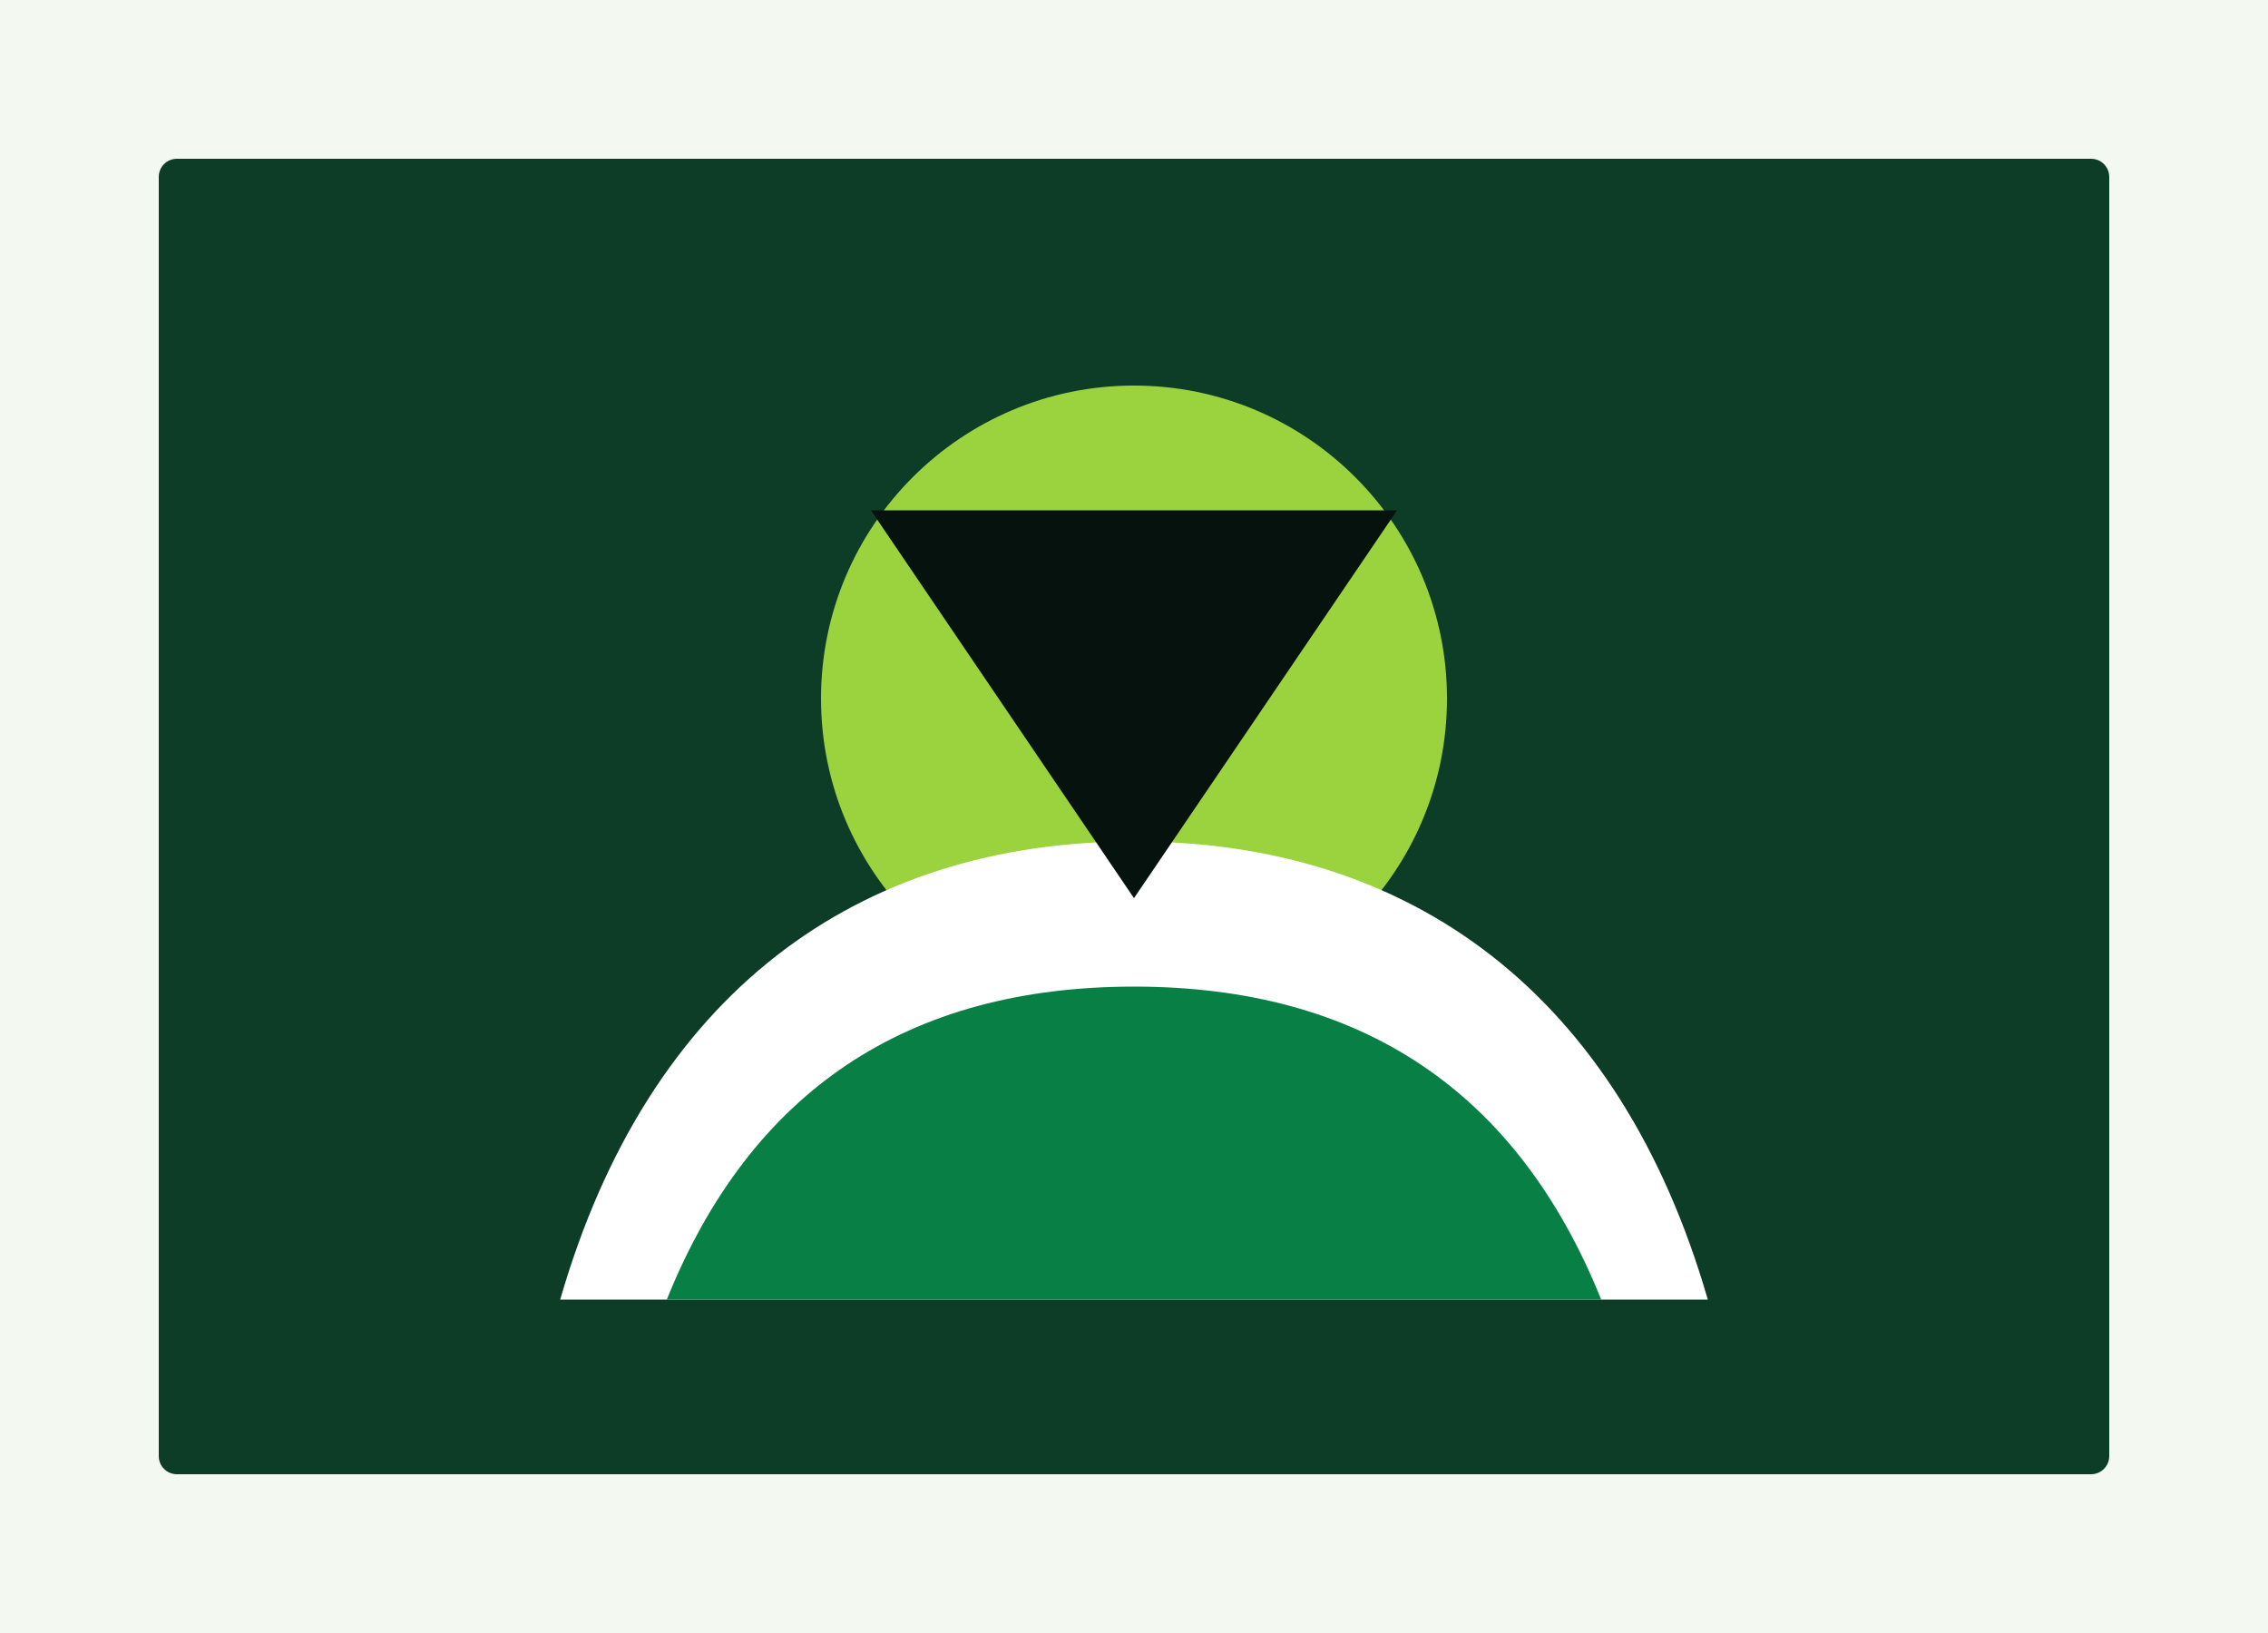
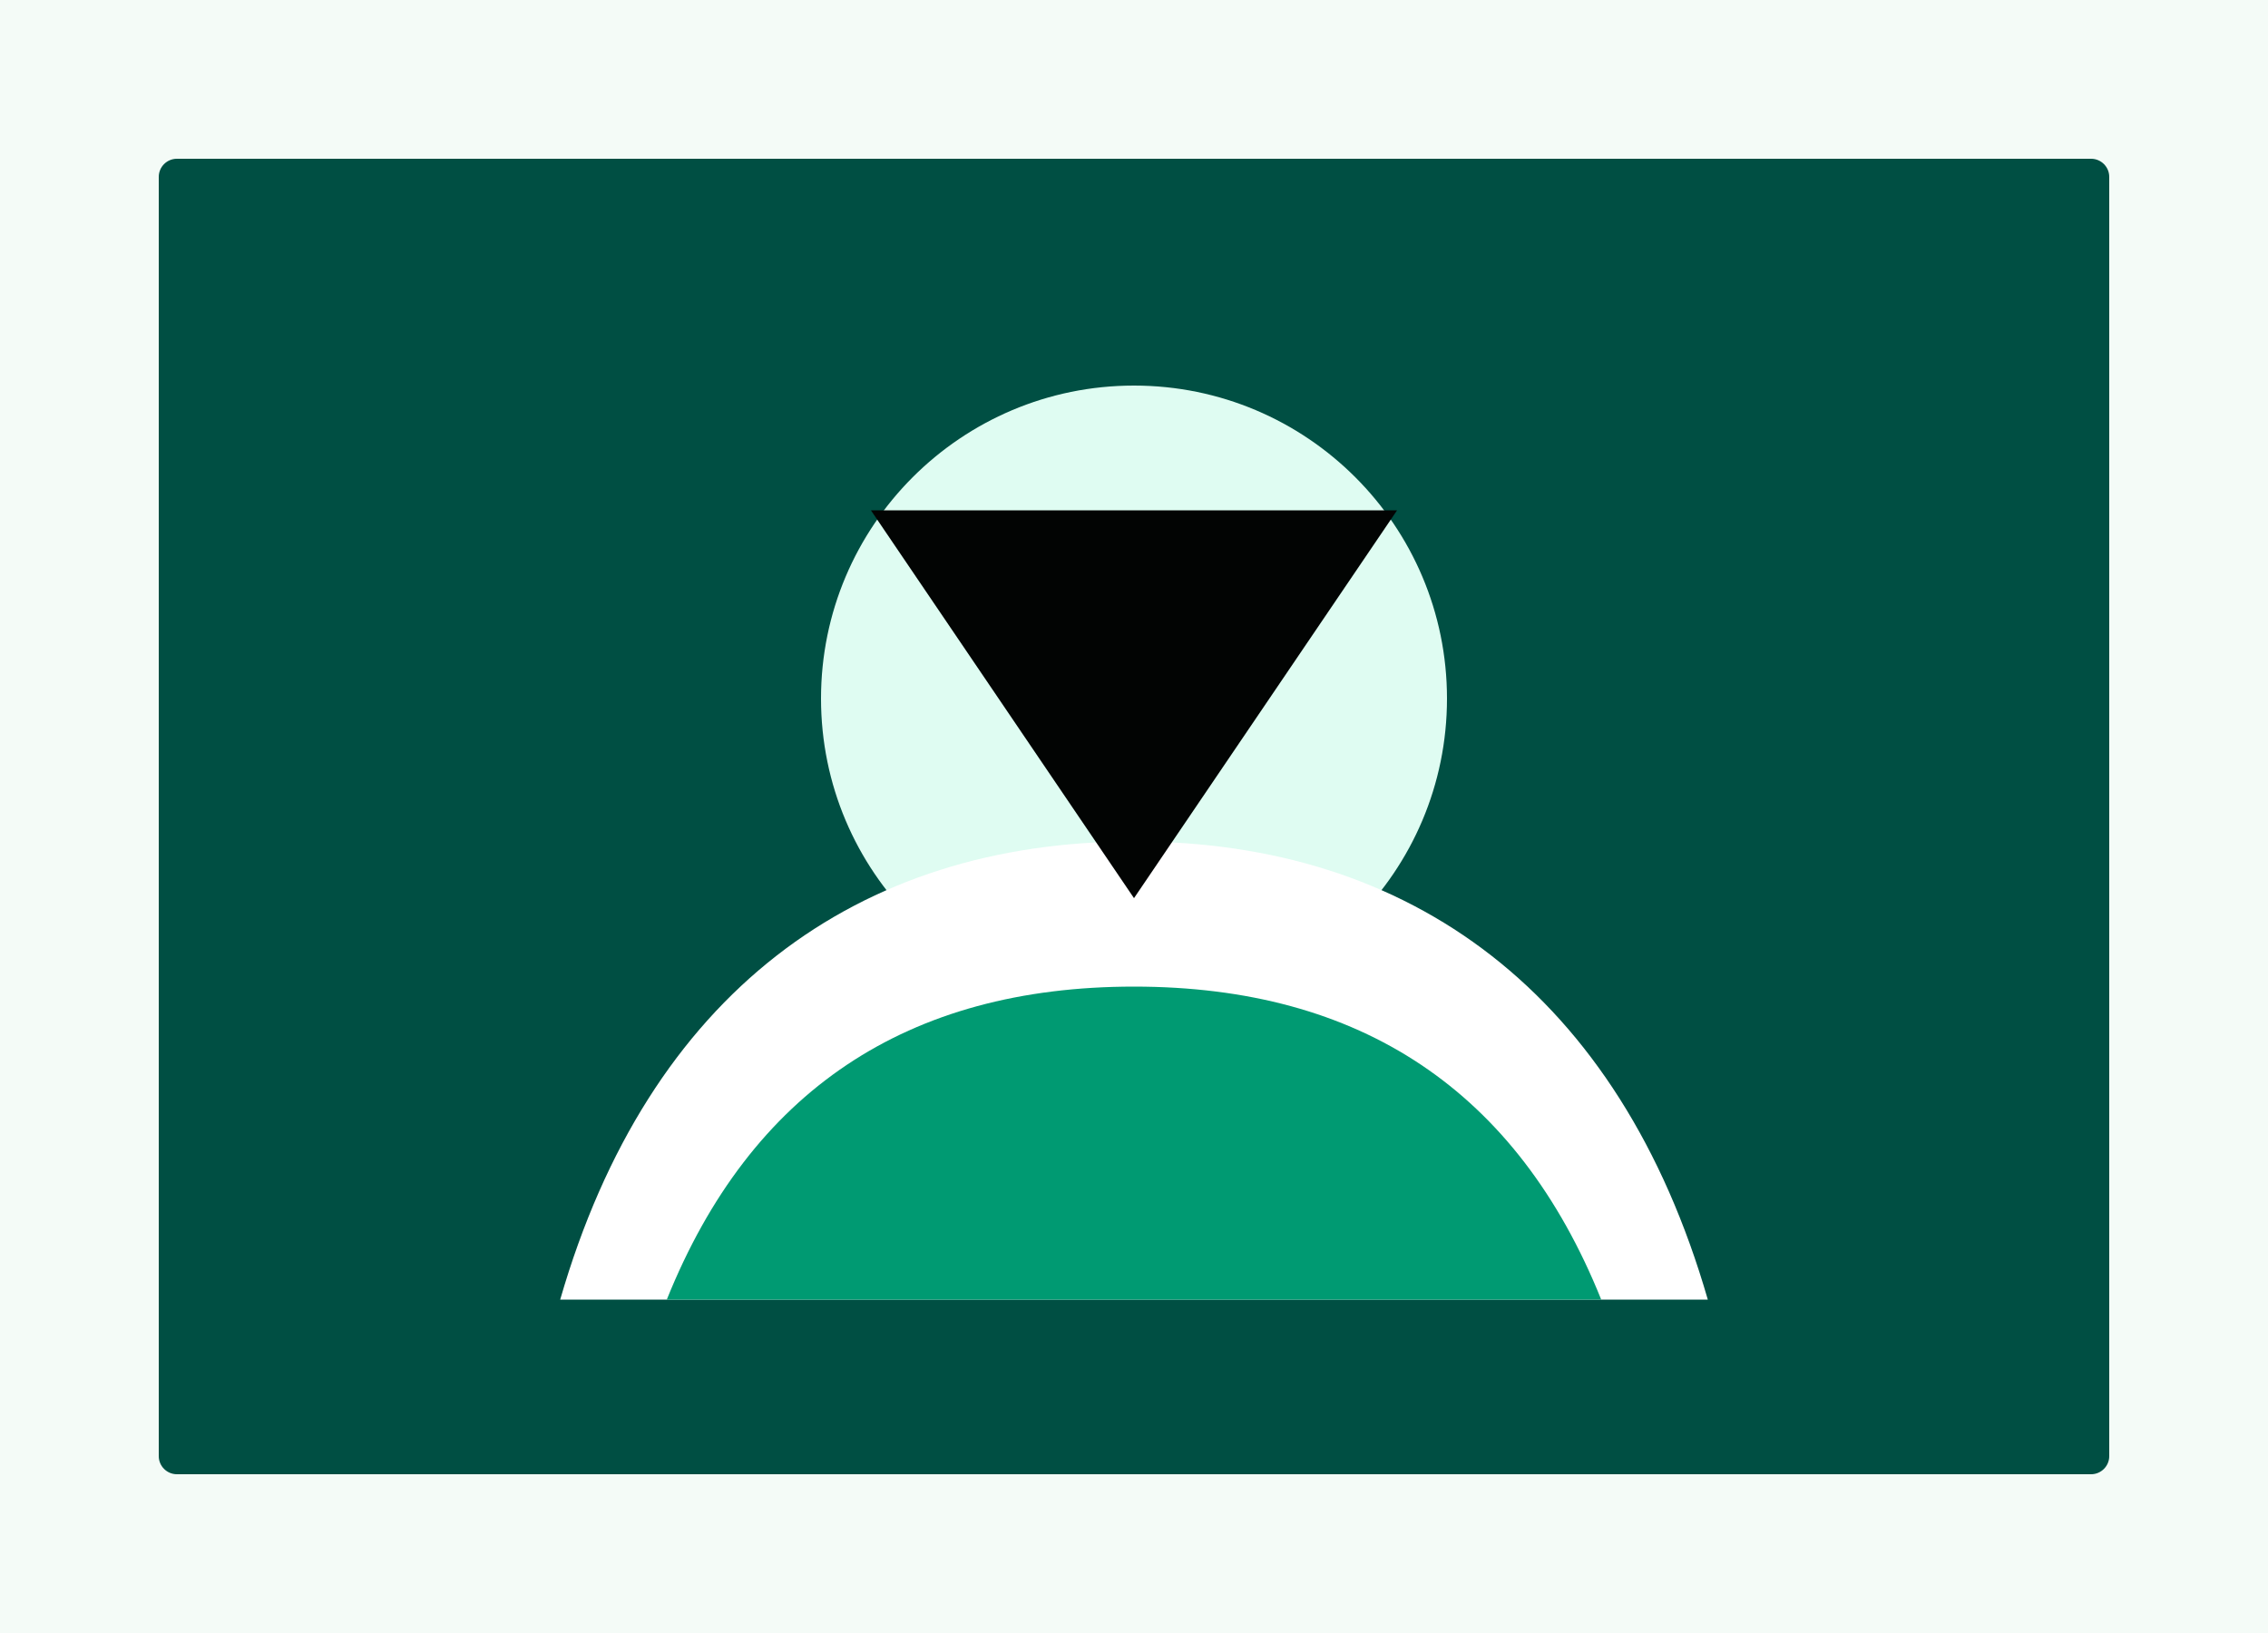
<svg xmlns="http://www.w3.org/2000/svg" width="1000" height="720" viewBox="0 0 1000 720" fill="none">
-   <rect width="1000" height="720" fill="#f3f8f1" />
-   <rect x="70" y="70" width="860" height="580" rx="8" fill="#0d3d27" />
-   <circle cx="500" cy="308" r="138" fill="#9bd33f" />
+   <rect width="1000" height="720" fill="#f4fbf7" />
+   <rect x="70" y="70" width="860" height="580" rx="8" fill="#004f43" />
+   <circle cx="500" cy="308" r="138" fill="#dffcf2" />
  <path d="M247 573C286 438 378 371 500 371C622 371 714 438 753 573H247Z" fill="#ffffff" />
-   <path d="M294 573C331 481 400 435 500 435C600 435 669 481 706 573H294Z" fill="#087f45" />
-   <path d="M384 225H616L500 396L384 225Z" fill="#06120d" />
+   <path d="M294 573C331 481 400 435 500 435C600 435 669 481 706 573H294Z" fill="#009a72" />
+   <path d="M384 225H616L500 396L384 225Z" fill="#020403" />
</svg>
